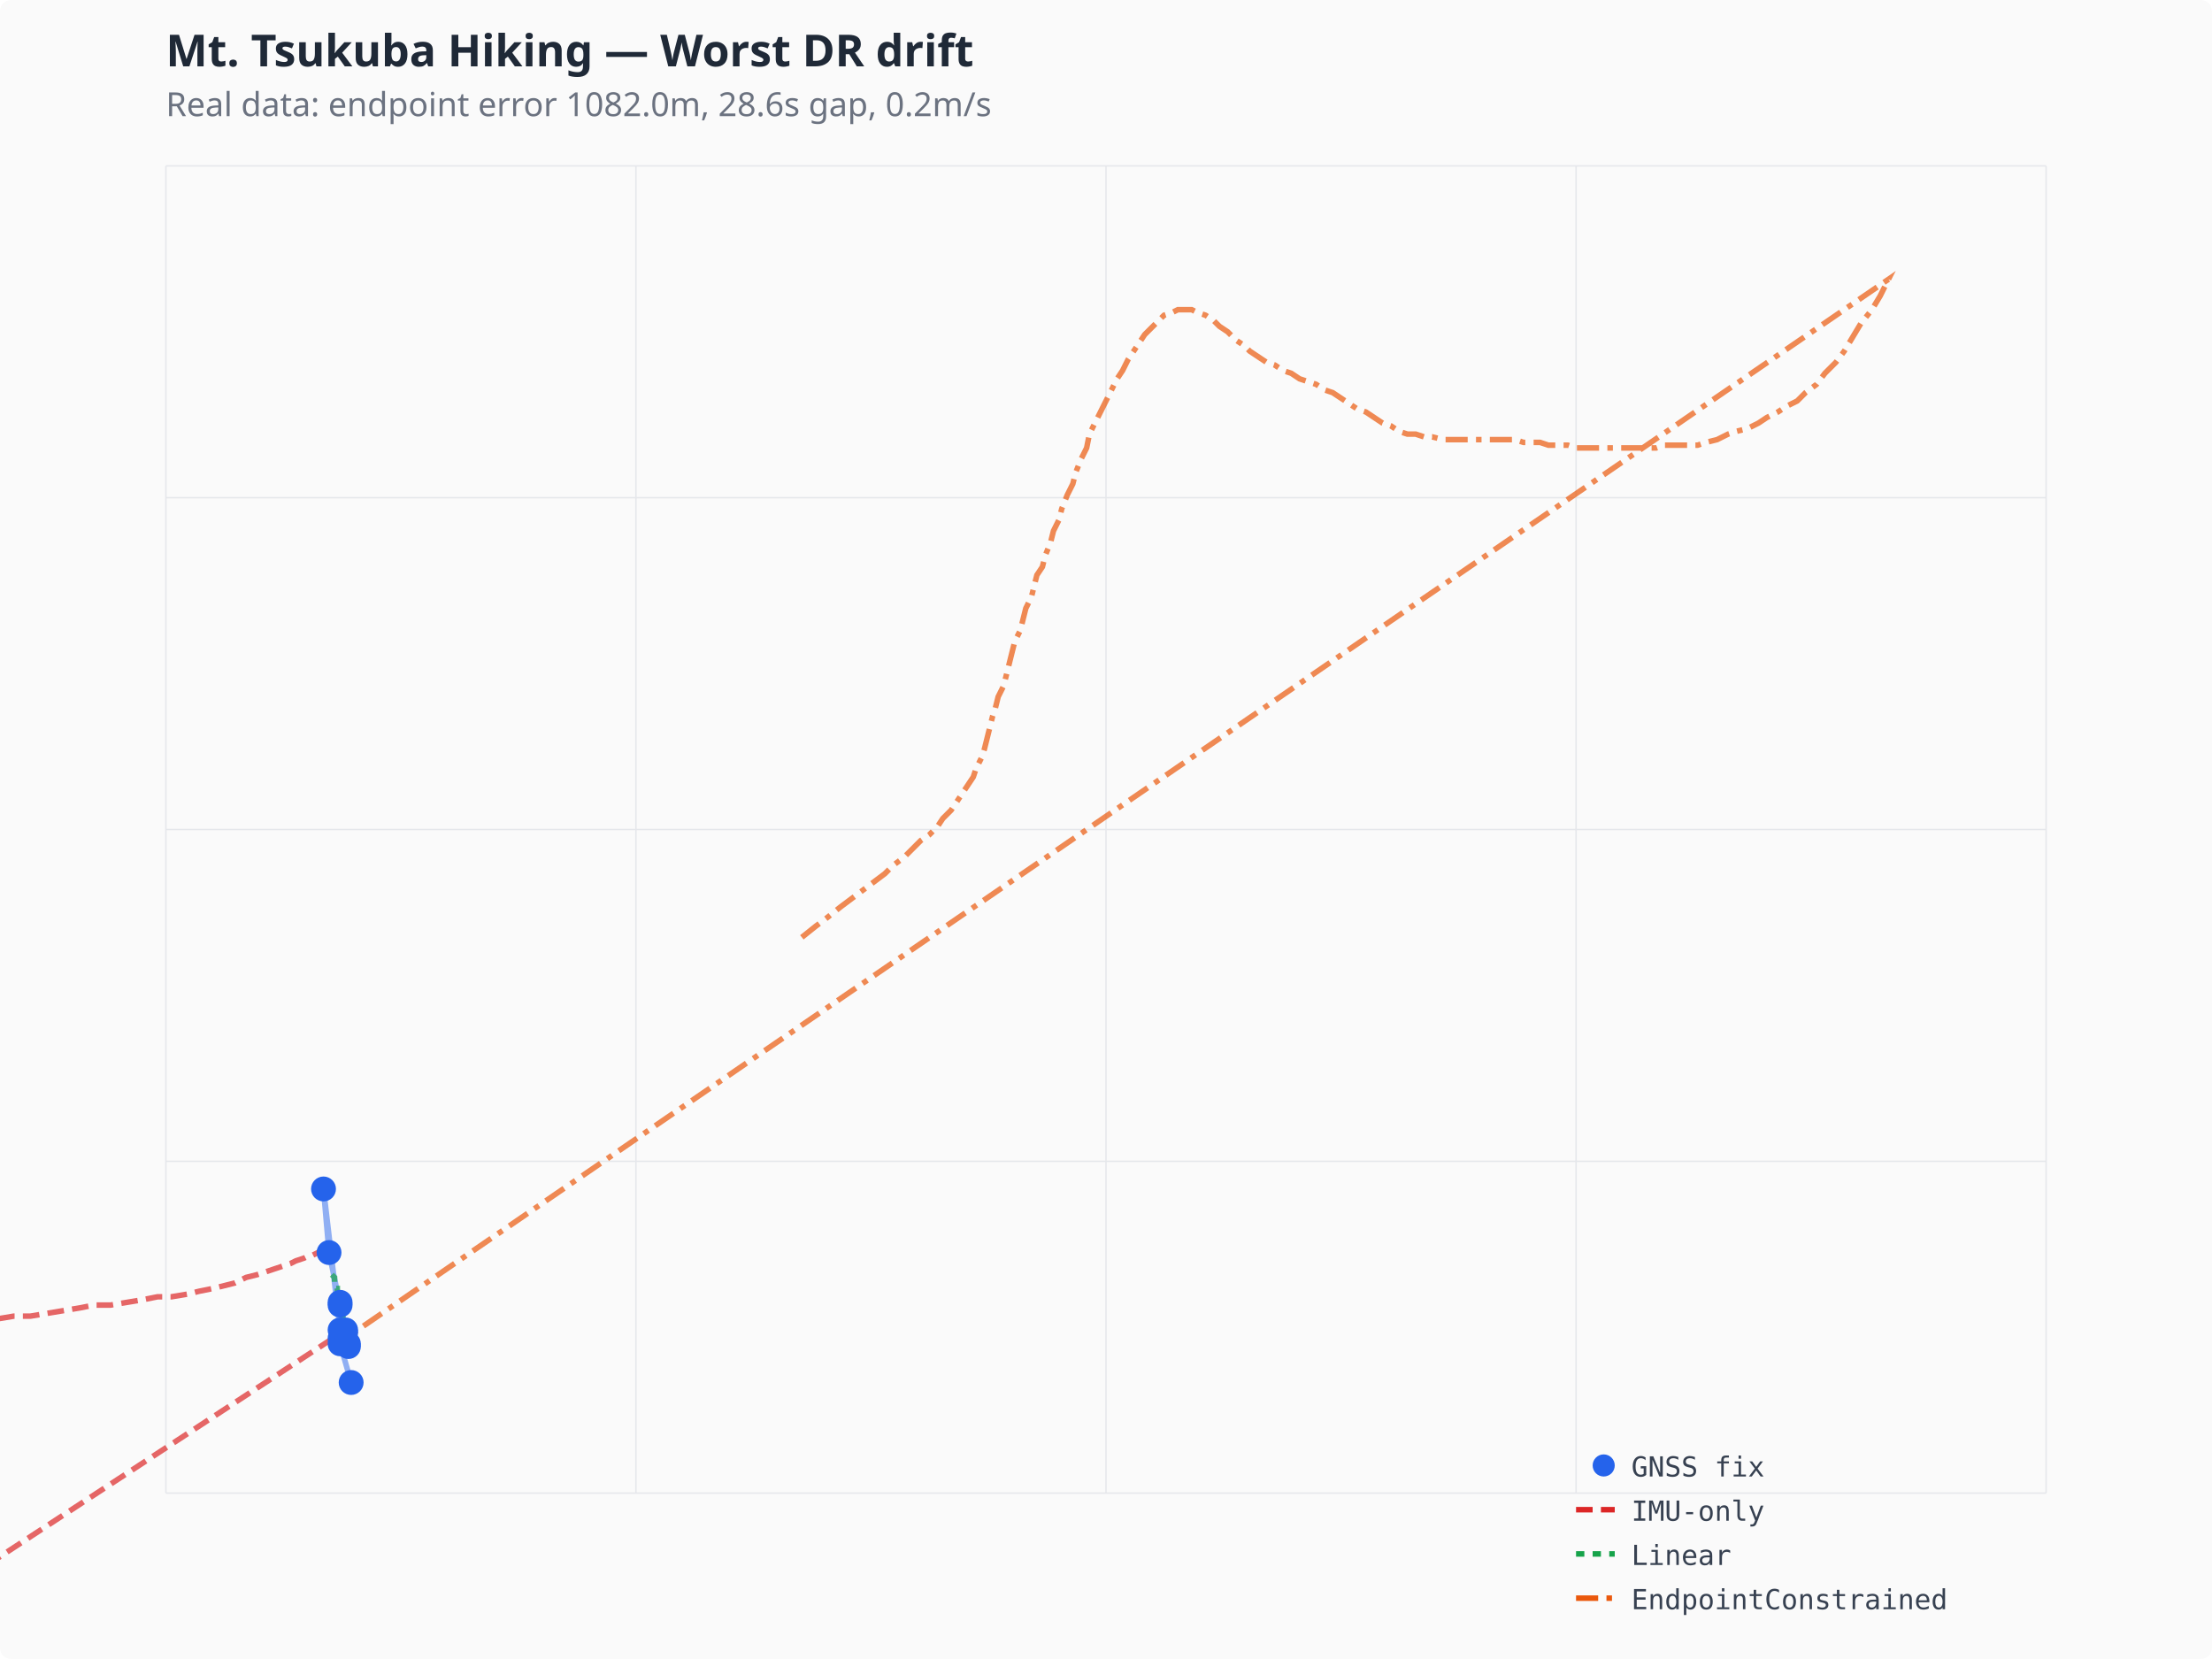
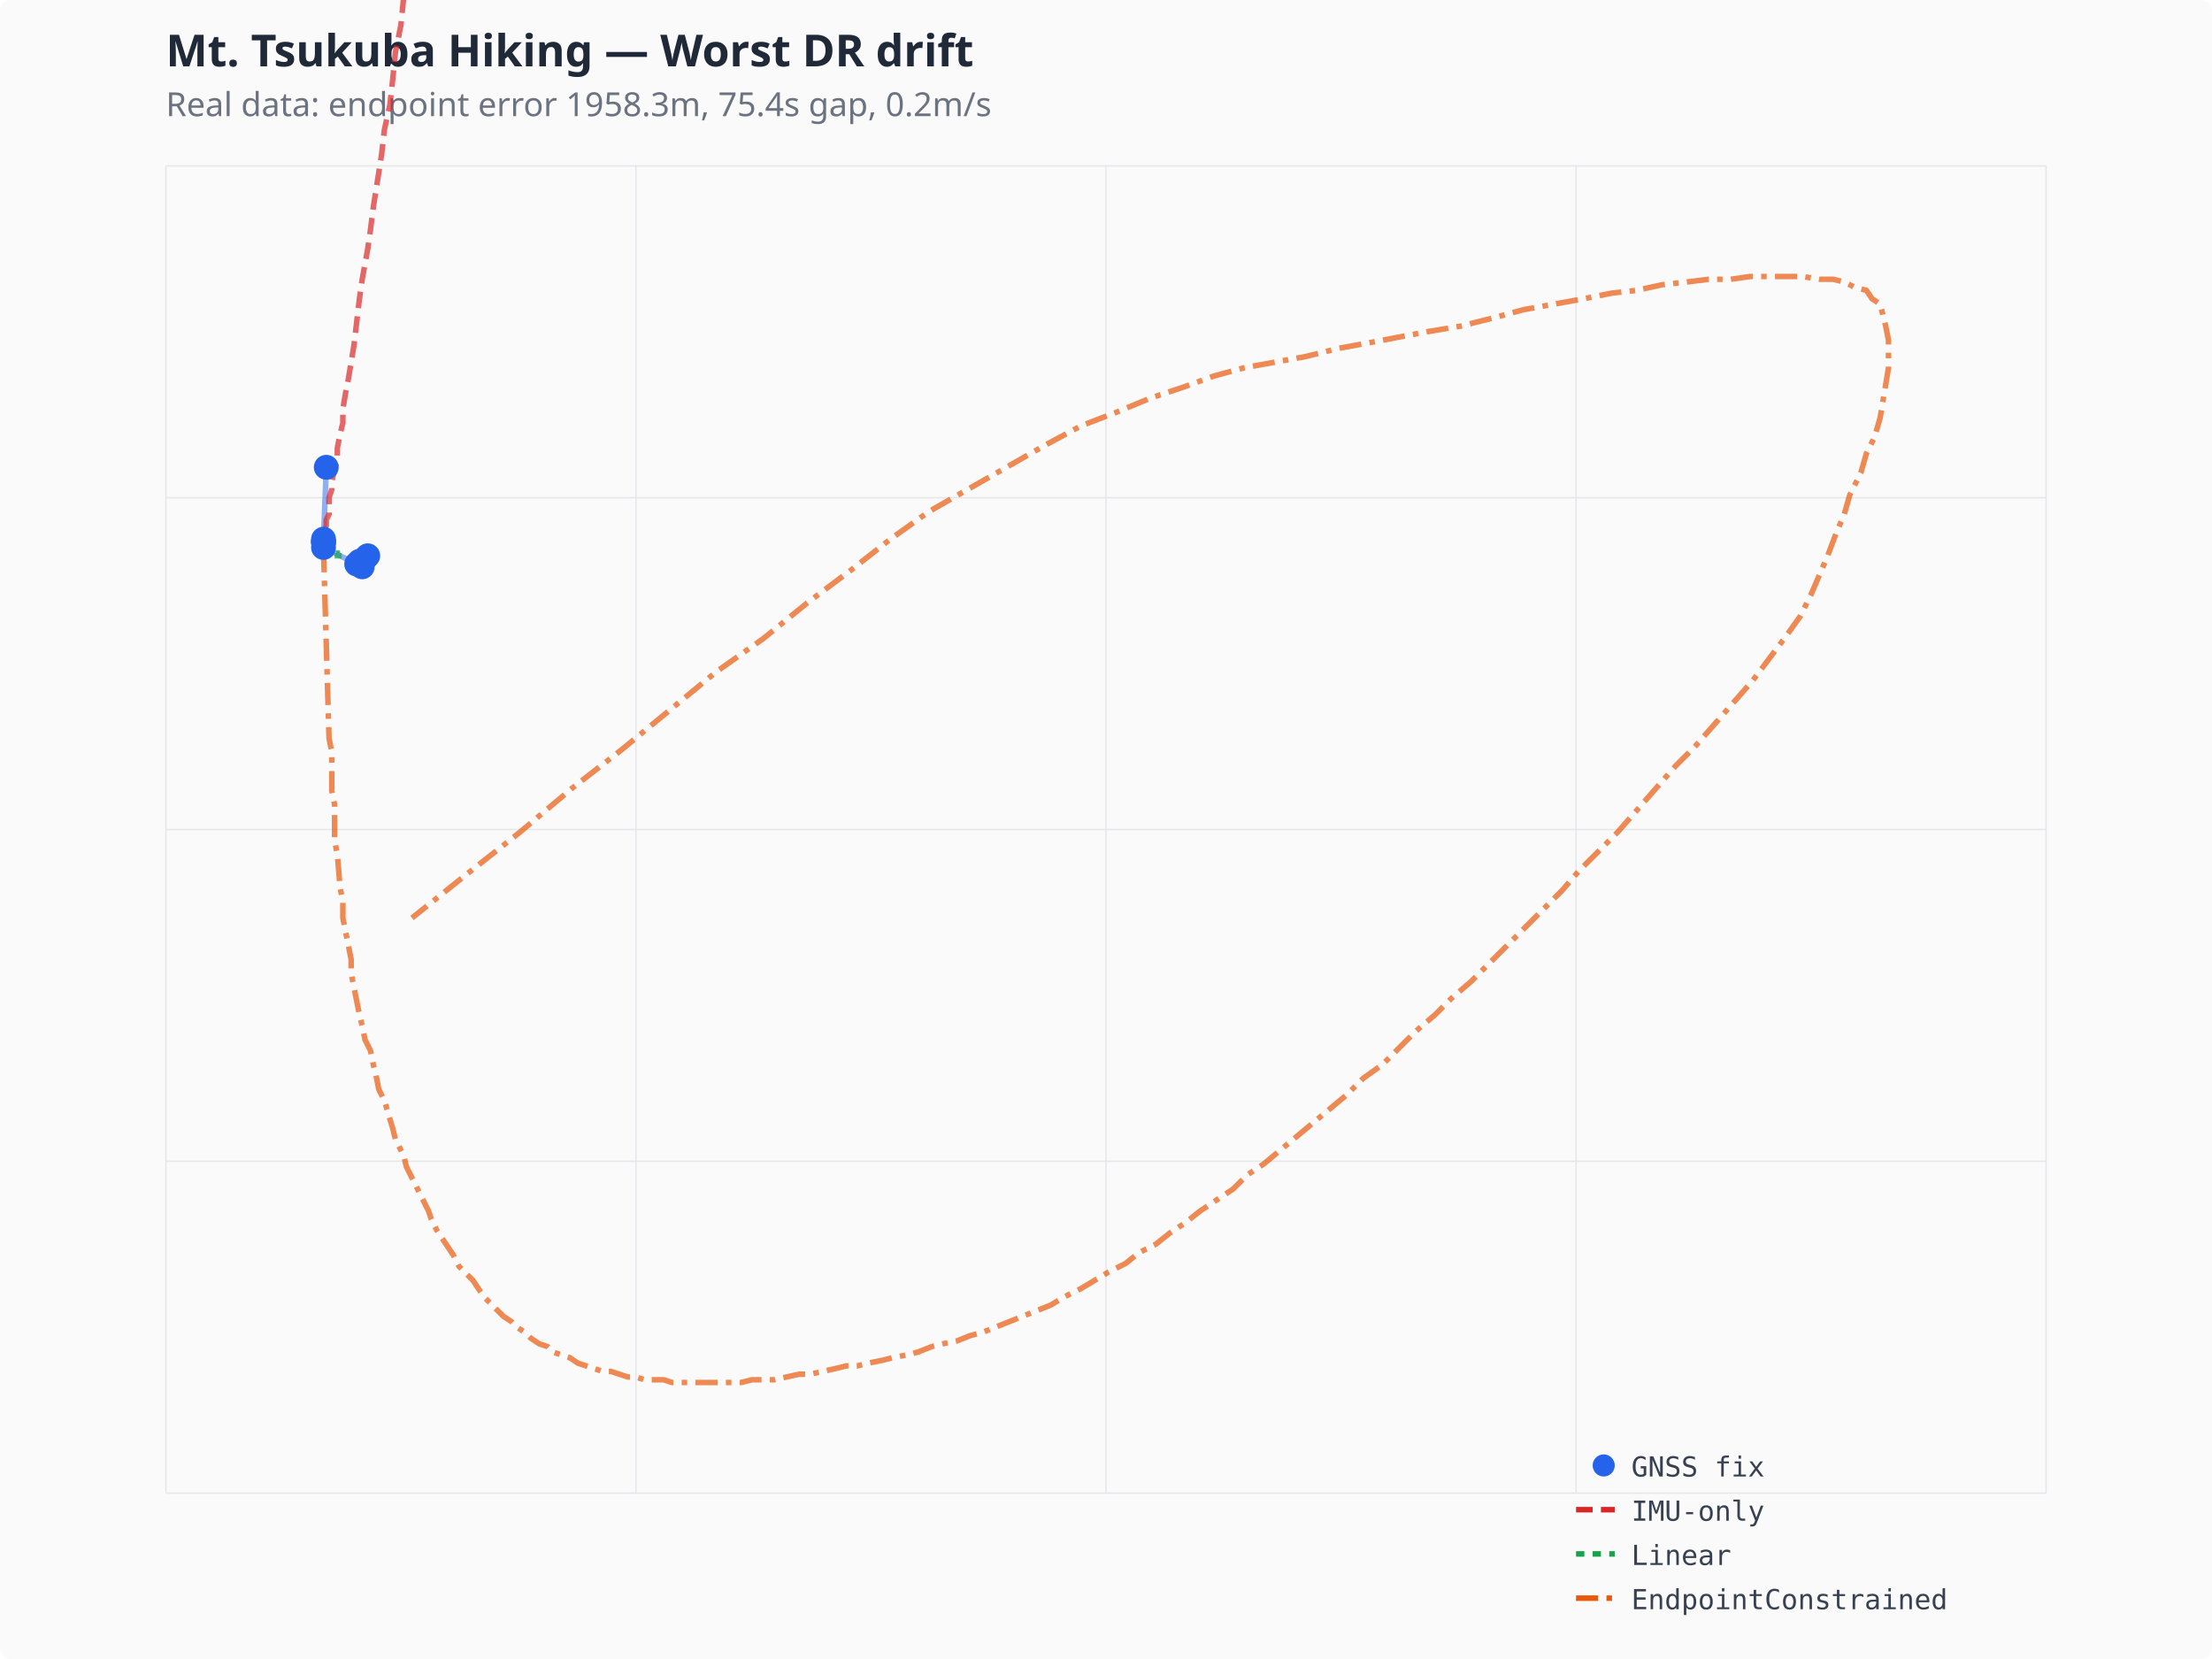
<svg xmlns="http://www.w3.org/2000/svg" viewBox="0 0 800 600" width="800" height="600">
  <style>
  .title { font: bold 16px sans-serif; fill: #1f2937; }
  .desc { font: 12px sans-serif; fill: #6b7280; }
  .label { font: 10px monospace; fill: #374151; }
  .grid { stroke: #e5e7eb; stroke-width: 0.5; }
</style>
  <rect width="800" height="600" fill="#fafafa" rx="4" />
  <text x="60" y="24" class="title">Mt. Tsukuba Hiking — Worst DR drift</text>
-   <text x="60" y="42" class="desc">Real data: endpoint error 1082.0m, 28.6s gap, 0.2m/s</text>
+   <text x="60" y="42" class="desc">Real data: endpoint error 1958.3m, 75.4s gap, 0.2m/s</text>
  <line x1="60" y1="60.0" x2="740.0" y2="60.0" class="grid" />
  <line x1="60.0" y1="60" x2="60.0" y2="540.0" class="grid" />
  <line x1="60" y1="180.0" x2="740.0" y2="180.0" class="grid" />
  <line x1="230.0" y1="60" x2="230.0" y2="540.0" class="grid" />
  <line x1="60" y1="300.0" x2="740.0" y2="300.0" class="grid" />
  <line x1="400.0" y1="60" x2="400.0" y2="540.0" class="grid" />
  <line x1="60" y1="420.0" x2="740.0" y2="420.0" class="grid" />
  <line x1="570.0" y1="60" x2="570.0" y2="540.0" class="grid" />
  <line x1="60" y1="540.0" x2="740.0" y2="540.0" class="grid" />
  <line x1="740.0" y1="60" x2="740.0" y2="540.0" class="grid" />
-   <path d="M127,500 L123,486 L123,484 L123,481 L117,430 L119,453 L123,472 L123,471 L125,482 L125,481 L126,486 L126,487 " fill="none" stroke="#2563eb" stroke-width="2" opacity="0.5" />
-   <path d="M119,453 L118,453 L118,453 L117,453 L116,453 L115,453 L113,454 L112,454 L110,455 L107,456 L105,457 L102,458 L99,459 L96,460 L93,461 L89,462 L85,464 L81,465 L77,466 L72,467 L68,468 L62,469 L57,469 L52,470 L46,471 L40,472 L34,472 L29,473 L23,474 L17,475 L11,476 L5,476 L-1,477 L-7,478 L-13,479 L-20,480 L-26,481 L-32,482 L-38,483 L-45,485 L-51,486 L-58,487 L-64,488 L-71,489 L-77,491 L-84,492 L-90,493 L-97,494 L-104,495 L-111,496 L-118,498 L-124,499 L-131,501 L-138,503 L-145,505 L-152,507 L-159,509 L-166,512 L-173,514 L-180,517 L-188,521 L-195,524 L-202,528 L-209,533 L-216,538 L-224,544 L-231,550 L-238,557 L-246,564 L-253,572 L-260,581 L-268,589 L-275,598 L-283,608 L-290,617 L-298,626 L-305,634 L-313,643 L-321,652 L-328,661 L-336,669 L-344,678 L-352,686 L-360,695 L-368,704 L-376,713 L-384,722 L-393,731 L-401,740 L-410,750 L-418,759 L-427,769 L-435,778 L-444,787 L-453,796 L-461,804 L-470,813 L-479,821 L-488,830 L-497,838 L-506,846 L-515,854 L-524,863 L-533,871 L-542,879 L-551,888 L-561,896 L-570,905 L-580,914 L-590,922 L-600,932 L-609,941 L-619,950 L-629,959 L-639,968 L-649,977 L-659,986 L-669,994 L-679,1003 L-689,1012 L-699,1021 L-709,1030 L-719,1039 L-729,1048 L-739,1057 L-749,1066 L-760,1075 L-770,1083 L-781,1091 L-791,1099 L-802,1108 L-813,1116 L-824,1124 L-835,1131 L-846,1139 L-857,1146 L-869,1153 L-880,1160 L-892,1166 L-903,1172 L-915,1178 L-927,1184 L-939,1189 L-951,1194 L-964,1199 L-976,1203 L125,481 L125,481 L125,481 L125,481 L125,481 L125,481 L125,481 L125,481 L125,481 L125,481 L125,481 L125,481 L125,481 L125,481 L125,481 L125,481 L125,481 L125,481 L125,481 L125,481 L125,481 L125,481 L125,481 L125,481 L125,481 L125,481 L125,481 L125,481 L125,481 L125,481 L125,481 L125,481 L125,481 L125,481 L125,481 L125,481 L125,481 L125,481 L125,481 L125,481 L125,481 L125,481 L125,481 L125,481 L125,481 L125,481 L125,481 L125,481 L125,481 L125,481 L125,481 L125,481 L125,481 L125,481 L125,481 L125,481 L125,481 L125,481 L125,481 L125,481 L125,481 L125,481 L125,481 L125,481 L125,481 L125,481 " fill="none" stroke="#dc2626" stroke-width="2" opacity="0.7" stroke-dasharray="6,3" />
-   <path d="M120,461 L120,461 L120,461 L120,461 L120,461 L120,461 L120,461 L121,462 L121,462 L121,462 L121,462 L121,462 L121,462 L121,462 L121,462 L121,462 L121,462 L121,463 L121,463 L121,463 L121,463 L121,463 L121,463 L121,463 L121,463 L121,463 L121,464 L121,464 L121,464 L121,464 L121,464 L121,464 L121,464 L121,464 L121,464 L121,465 L121,465 L121,465 L121,465 L121,465 L121,465 L121,465 L121,465 L121,465 L121,466 L122,466 L122,466 L122,466 L122,466 L122,466 L122,466 L122,466 L122,466 L122,467 L122,467 L122,467 L122,467 L122,467 L122,467 L122,467 L122,467 L122,467 L122,468 L122,468 L122,468 L122,468 L122,468 L122,468 L122,468 L122,468 L122,468 L122,469 L122,469 L122,469 L122,469 L122,469 L122,469 L122,469 L122,469 L122,469 L122,469 L122,470 L122,470 L123,470 L123,470 L123,470 L123,470 L123,470 L123,470 L123,470 L123,471 L123,471 L123,471 L123,471 L123,471 L123,471 L123,471 L123,471 L123,471 L123,472 L123,472 L123,472 L123,472 L123,472 L123,472 L123,472 L123,472 L123,472 L123,473 L123,473 L123,473 L123,473 L123,473 L123,473 L123,473 L123,473 L123,473 L123,474 L123,474 L123,474 L123,474 L124,474 L124,474 L124,474 L124,474 L124,474 L124,475 L124,475 L124,475 L124,475 L124,475 L124,475 L124,475 L124,475 L124,475 L124,476 L124,476 L124,476 L124,476 L124,476 L124,476 L124,476 L124,476 L124,476 L124,477 L124,477 L125,485 L125,485 L125,485 L125,485 L125,485 L125,485 L125,485 L126,485 L126,485 L126,485 L126,486 L126,486 L126,486 L126,486 L126,486 L126,486 L126,486 L126,486 L126,486 L126,486 L126,486 L126,486 L126,486 L126,486 L126,486 L126,486 L126,486 L126,486 L126,486 L126,486 L126,486 L126,486 L126,487 L126,487 L126,487 L126,487 L126,487 L126,487 L126,487 L126,487 L126,487 L126,487 L126,487 L126,487 L126,487 L126,487 L126,487 L126,487 L126,487 L126,487 L126,487 L126,487 L126,487 L126,487 L126,487 L126,488 L126,488 L126,488 L126,488 L126,488 L126,488 L126,488 L126,488 L126,488 L126,488 L126,488 " fill="none" stroke="#16a34a" stroke-width="2" opacity="0.7" stroke-dasharray="3,3" />
-   <path d="M290,339 L295,335 L299,332 L304,328 L308,325 L312,322 L316,319 L320,316 L323,313 L327,310 L330,307 L333,304 L336,302 L339,299 L341,296 L344,293 L346,290 L348,287 L350,284 L352,281 L353,278 L355,274 L356,271 L357,267 L358,263 L359,259 L360,256 L361,252 L363,248 L364,244 L365,240 L366,236 L367,232 L369,228 L370,224 L371,220 L373,216 L374,212 L375,208 L377,205 L378,201 L380,196 L381,192 L383,188 L384,184 L386,179 L388,175 L389,171 L391,166 L393,162 L394,157 L396,153 L398,149 L400,145 L402,141 L404,137 L406,134 L408,130 L410,127 L412,124 L414,121 L417,118 L419,116 L421,114 L424,113 L426,112 L428,112 L431,112 L433,113 L436,114 L439,116 L441,118 L444,120 L447,123 L450,125 L452,127 L455,129 L458,131 L461,132 L464,134 L467,135 L470,137 L473,138 L476,139 L479,141 L482,142 L485,144 L488,146 L491,148 L494,149 L497,151 L500,153 L503,154 L506,156 L509,157 L512,157 L515,158 L518,158 L522,159 L525,159 L528,159 L532,159 L535,159 L538,159 L541,159 L545,159 L548,159 L551,160 L554,160 L557,160 L560,161 L564,161 L567,161 L570,162 L573,162 L577,162 L580,162 L584,162 L587,162 L591,162 L595,162 L599,162 L602,161 L606,161 L610,161 L614,161 L617,160 L621,159 L625,157 L628,156 L632,155 L636,153 L639,151 L643,149 L646,147 L650,145 L653,142 L657,139 L660,135 L664,131 L667,127 L670,122 L673,117 L677,112 L680,107 L683,101 L125,484 L125,484 L125,484 L125,484 L125,484 L125,484 L125,485 L125,485 L125,485 L125,485 L125,485 L125,485 L125,485 L125,485 L125,485 L125,485 L125,485 L125,485 L126,485 L126,485 L126,486 L126,486 L126,486 L126,486 L126,486 L126,486 L126,486 L126,486 L126,486 L126,486 L126,486 L126,487 L126,487 L126,487 L126,487 L126,487 L126,487 L126,487 L126,487 L126,487 L126,487 L126,487 L126,488 L126,488 L126,488 L126,488 L126,488 L126,488 L126,488 L126,488 L126,488 L126,488 L126,489 L126,489 L126,489 L126,489 L126,489 L126,489 L126,489 L126,489 L126,489 L126,490 L126,490 L126,490 L126,490 L126,490 " fill="none" stroke="#ea580c" stroke-width="2" opacity="0.7" stroke-dasharray="8,3,2,3" />
-   <circle cx="127" cy="500" r="4" fill="#2563eb" stroke="#2563eb" />
-   <circle cx="123" cy="486" r="4" fill="#2563eb" stroke="#2563eb" />
-   <circle cx="123" cy="484" r="4" fill="#2563eb" stroke="#2563eb" />
-   <circle cx="123" cy="481" r="4" fill="#2563eb" stroke="#2563eb" />
-   <circle cx="117" cy="430" r="4" fill="#2563eb" stroke="#2563eb" />
-   <circle cx="119" cy="453" r="4" fill="#2563eb" stroke="#2563eb" />
-   <circle cx="123" cy="472" r="4" fill="#2563eb" stroke="#2563eb" />
-   <circle cx="123" cy="471" r="4" fill="#2563eb" stroke="#2563eb" />
-   <circle cx="125" cy="482" r="4" fill="#2563eb" stroke="#2563eb" />
-   <circle cx="125" cy="481" r="4" fill="#2563eb" stroke="#2563eb" />
-   <circle cx="126" cy="486" r="4" fill="#2563eb" stroke="#2563eb" />
-   <circle cx="126" cy="487" r="4" fill="#2563eb" stroke="#2563eb" />
+   <path d="M117,196 L118,169 L117,195 L117,196 L117,196 L117,198 L129,204 L130,203 L133,201 L132,202 L131,205 L131,204 " fill="none" stroke="#2563eb" stroke-width="2" opacity="0.5" />
+   <path d="M117,196 L117,198 L117,198 L117,198 L117,198 L117,195 L117,194 L118,190 L118,188 L119,186 L119,183 L119,180 L120,177 L120,174 L121,170 L122,166 L122,162 L123,157 L124,153 L124,148 L125,142 L126,137 L127,131 L128,125 L130,108 L131,101 L133,90 L134,83 L135,75 L138,56 L139,47 L141,38 L142,29 L143,19 L145,9 L146,-1 L148,-12 L149,-23 L151,-34 L153,-46 L154,-58 L156,-70 L158,-82 L160,-95 L162,-109 L163,-123 L165,-137 L167,-151 L169,-165 L171,-180 L173,-195 L176,-210 L178,-226 L180,-242 L182,-258 L184,-275 L187,-292 L189,-309 L191,-326 L194,-344 L196,-362 L199,-381 L201,-399 L204,-418 L206,-437 L209,-456 L212,-476 L215,-496 L217,-516 L220,-537 L223,-557 L226,-578 L229,-600 L232,-621 L235,-643 L242,-693 L245,-716 L252,-766 L255,-789 L259,-813 L262,-837 L265,-861 L269,-886 L272,-910 L276,-935 L280,-961 L283,-986 L287,-1012 L291,-1038 L294,-1065 L298,-1092 L302,-1119 L306,-1146 L310,-1174 L314,-1203 L318,-1231 L322,-1260 L327,-1290 L331,-1320 L336,-1353 L340,-1383 L344,-1414 L349,-1445 L353,-1477 L358,-1509 L362,-1541 L367,-1574 L371,-1607 L376,-1640 L381,-1674 L386,-1708 L390,-1742 L395,-1777 L400,-1812 L405,-1848 L410,-1883 L415,-1919 L420,-1956 L426,-1993 L431,-2030 L436,-2067 L441,-2105 L447,-2143 L452,-2181 L457,-2220 L463,-2259 L468,-2299 L474,-2338 L480,-2379 L485,-2419 L491,-2460 L497,-2501 L502,-2543 L508,-2584 L513,-2626 L519,-2669 L524,-2711 L528,-2753 L531,-2796 L534,-2838 L536,-2881 L538,-2924 L539,-2967 L541,-3010 L542,-3053 L544,-3097 L545,-3140 L546,-3184 L547,-3227 L547,-3270 L546,-3313 L545,-3357 L544,-3400 L543,-3443 L540,-3486 L538,-3528 L535,-3570 L531,-3612 L526,-3653 L522,-3693 L516,-3734 L510,-3775 L503,-3815 L496,-3855 L489,-3896 L481,-3936 L472,-3976 L464,-4016 L454,-4057 L445,-4097 L434,-4137 L424,-4177 L412,-4217 L401,-4258 L389,-4298 L376,-4338 L363,-4378 L349,-4418 L336,-4458 L312,-4532 L299,-4573 L285,-4614 L272,-4656 L260,-4698 L247,-4739 L234,-4780 L220,-4820 L206,-4861 L192,-4900 L177,-4939 L161,-4977 L146,-5015 L130,-5052 L114,-5088 L97,-5123 L80,-5158 L62,-5192 L44,-5226 L25,-5260 L5,-5293 L-15,-5326 L-35,-5359 L-56,-5391 L-78,-5423 " fill="none" stroke="#dc2626" stroke-width="2" opacity="0.7" stroke-dasharray="6,3" />
+   <path d="M117,198 L118,199 L118,199 L118,199 L118,199 L118,199 L118,199 L119,199 L119,199 L119,199 L119,199 L119,199 L119,199 L119,199 L119,199 L119,199 L119,199 L119,199 L119,199 L119,200 L119,200 L119,200 L119,200 L119,200 L120,200 L120,200 L120,200 L120,200 L120,200 L120,200 L120,200 L120,200 L120,200 L120,200 L120,200 L120,200 L120,200 L120,200 L120,200 L121,200 L121,200 L121,200 L121,200 L121,200 L121,200 L121,200 L121,200 L121,200 L121,200 L121,200 L121,200 L121,200 L121,200 L121,200 L121,200 L121,200 L121,200 L121,200 L122,200 L122,200 L122,200 L122,201 L122,201 L122,201 L122,201 L122,201 L122,201 L122,201 L122,201 L122,201 L122,201 L122,201 L122,201 L122,201 L122,201 L123,201 L123,201 L123,201 L123,201 L123,201 L123,201 L123,201 L123,201 L123,201 L123,201 L123,201 L123,201 L123,201 L123,201 L123,201 L123,201 L123,201 L124,201 L124,201 L124,201 L124,201 L124,201 L124,201 L124,201 L124,201 L124,201 L124,201 L124,201 L124,201 L124,202 L124,202 L124,202 L124,202 L124,202 L124,202 L124,202 L125,202 L125,202 L125,202 L125,202 L125,202 L125,202 L125,202 L125,202 L125,202 L125,202 L125,202 L125,202 L125,202 L125,202 L125,202 L125,202 L125,202 L125,202 L126,202 L126,202 L126,202 L126,202 L126,202 L126,202 L126,202 L126,202 L126,202 L126,202 L126,202 L126,202 L126,202 L126,202 L126,202 L126,202 L126,202 L126,202 L126,202 L127,202 L127,203 L127,203 L127,203 L127,203 L127,203 L127,203 L127,203 L127,203 L127,203 L127,203 L127,203 L127,203 L127,203 L127,203 L127,203 L127,203 L127,203 L128,203 L128,203 L128,203 L128,203 L128,203 L128,203 L128,203 L128,203 L128,203 L128,203 L128,203 L128,203 L128,203 L128,203 L128,203 L128,203 L128,203 L128,203 L129,203 L129,203 L129,203 L129,203 L129,203 L129,203 L129,203 L129,203 L129,203 L129,203 L129,204 L129,204 L129,204 L129,204 L129,204 L129,204 L129,204 L129,204 L129,204 L130,204 " fill="none" stroke="#16a34a" stroke-width="2" opacity="0.7" stroke-dasharray="3,3" />
+   <path d="M117,199 L119,267 L120,272 L120,286 L121,291 L121,304 L122,309 L123,321 L124,326 L124,332 L125,337 L126,342 L127,347 L127,352 L128,357 L129,362 L130,367 L131,371 L132,376 L134,380 L135,385 L136,389 L137,394 L139,398 L142,408 L143,412 L146,418 L147,422 L149,426 L153,434 L155,438 L156,441 L158,445 L160,448 L162,451 L164,454 L166,458 L168,460 L171,463 L173,466 L175,469 L177,471 L180,474 L182,476 L185,478 L187,480 L190,482 L192,484 L195,486 L198,487 L200,489 L203,490 L206,491 L209,493 L212,494 L215,495 L218,496 L221,496 L224,497 L227,498 L230,498 L233,499 L237,499 L240,499 L243,500 L247,500 L250,500 L254,500 L257,500 L261,500 L265,500 L268,500 L272,499 L276,499 L280,499 L289,497 L293,497 L302,495 L306,494 L310,494 L314,493 L319,492 L323,491 L328,490 L332,489 L337,487 L341,486 L346,485 L351,483 L355,482 L360,480 L365,478 L370,476 L375,474 L380,472 L385,469 L391,466 L396,463 L401,460 L407,457 L412,453 L418,450 L423,446 L429,442 L434,438 L440,434 L446,430 L451,425 L457,421 L463,416 L469,411 L475,406 L481,401 L487,396 L493,390 L500,385 L506,379 L512,373 L519,367 L525,361 L532,355 L538,349 L545,342 L551,336 L558,329 L565,322 L571,315 L578,308 L585,301 L592,293 L599,285 L606,277 L613,270 L620,262 L627,254 L634,246 L640,238 L646,230 L651,223 L655,215 L658,208 L661,201 L664,193 L667,186 L669,179 L673,171 L675,164 L678,158 L680,151 L681,145 L682,139 L683,133 L683,128 L683,123 L682,118 L681,114 L680,110 L677,108 L675,105 L671,104 L667,102 L663,101 L658,101 L652,100 L646,100 L640,100 L633,100 L626,101 L618,101 L610,102 L601,103 L592,105 L583,106 L573,108 L562,110 L551,112 L540,115 L528,118 L516,120 L495,124 L484,126 L472,129 L461,131 L450,133 L439,136 L428,140 L416,144 L404,149 L391,154 L378,161 L364,169 L350,177 L336,185 L322,195 L308,206 L292,218 L276,231 L259,243 L242,257 L225,271 L207,285 L188,301 L169,316 L149,332 " fill="none" stroke="#ea580c" stroke-width="2" opacity="0.7" stroke-dasharray="8,3,2,3" />
+   <circle cx="117" cy="196" r="4" fill="#2563eb" stroke="#2563eb" />
+   <circle cx="118" cy="169" r="4" fill="#2563eb" stroke="#2563eb" />
+   <circle cx="117" cy="195" r="4" fill="#2563eb" stroke="#2563eb" />
+   <circle cx="117" cy="196" r="4" fill="#2563eb" stroke="#2563eb" />
+   <circle cx="117" cy="196" r="4" fill="#2563eb" stroke="#2563eb" />
+   <circle cx="117" cy="198" r="4" fill="#2563eb" stroke="#2563eb" />
+   <circle cx="129" cy="204" r="4" fill="#2563eb" stroke="#2563eb" />
+   <circle cx="130" cy="203" r="4" fill="#2563eb" stroke="#2563eb" />
+   <circle cx="133" cy="201" r="4" fill="#2563eb" stroke="#2563eb" />
+   <circle cx="132" cy="202" r="4" fill="#2563eb" stroke="#2563eb" />
+   <circle cx="131" cy="205" r="4" fill="#2563eb" stroke="#2563eb" />
+   <circle cx="131" cy="204" r="4" fill="#2563eb" stroke="#2563eb" />
  <circle cx="580" cy="530" r="4" fill="#2563eb" />
  <text x="590.0" y="534.0" class="label">GNSS fix</text>
  <line x1="570.0" y1="546" x2="584.0" y2="546" stroke="#dc2626" stroke-width="2" stroke-dasharray="6,3" />
  <text x="590.0" y="550.0" class="label">IMU-only</text>
  <line x1="570.0" y1="562" x2="584.0" y2="562" stroke="#16a34a" stroke-width="2" stroke-dasharray="3,3" />
  <text x="590.0" y="566.0" class="label">Linear</text>
  <line x1="570.0" y1="578" x2="584.0" y2="578" stroke="#ea580c" stroke-width="2" stroke-dasharray="8,3,2,3" />
  <text x="590.0" y="582.0" class="label">EndpointConstrained</text>
</svg>
